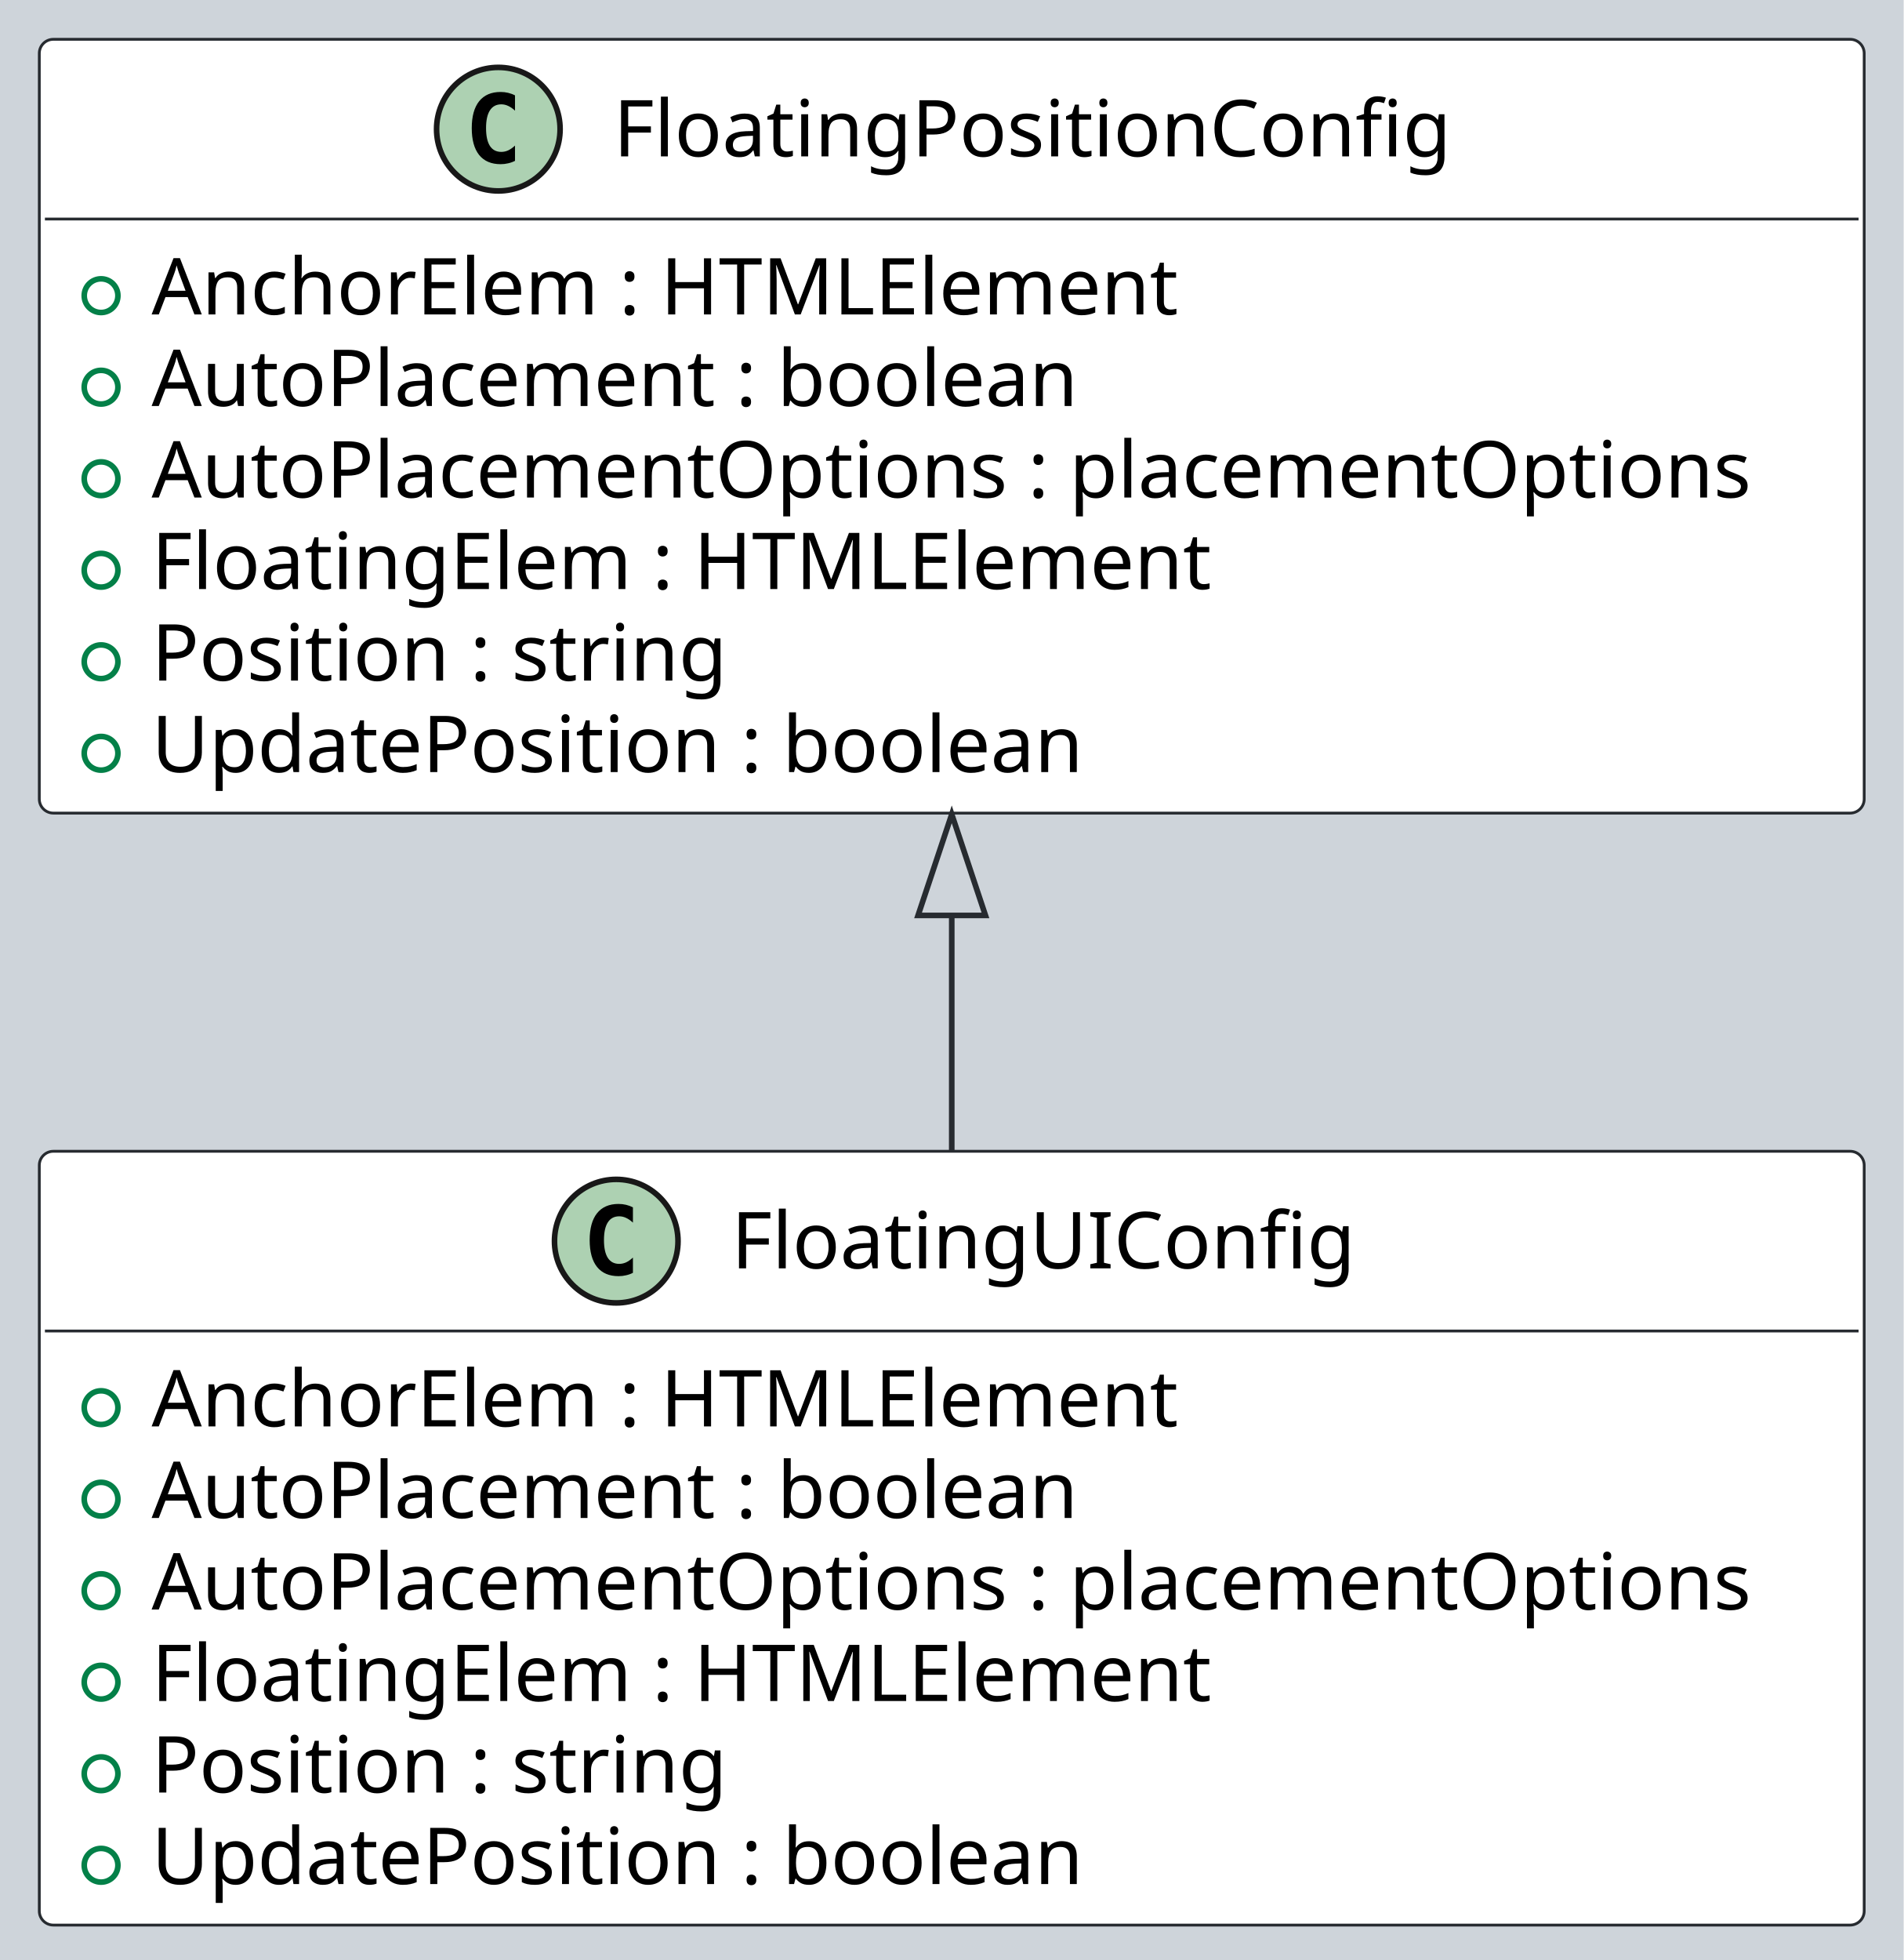
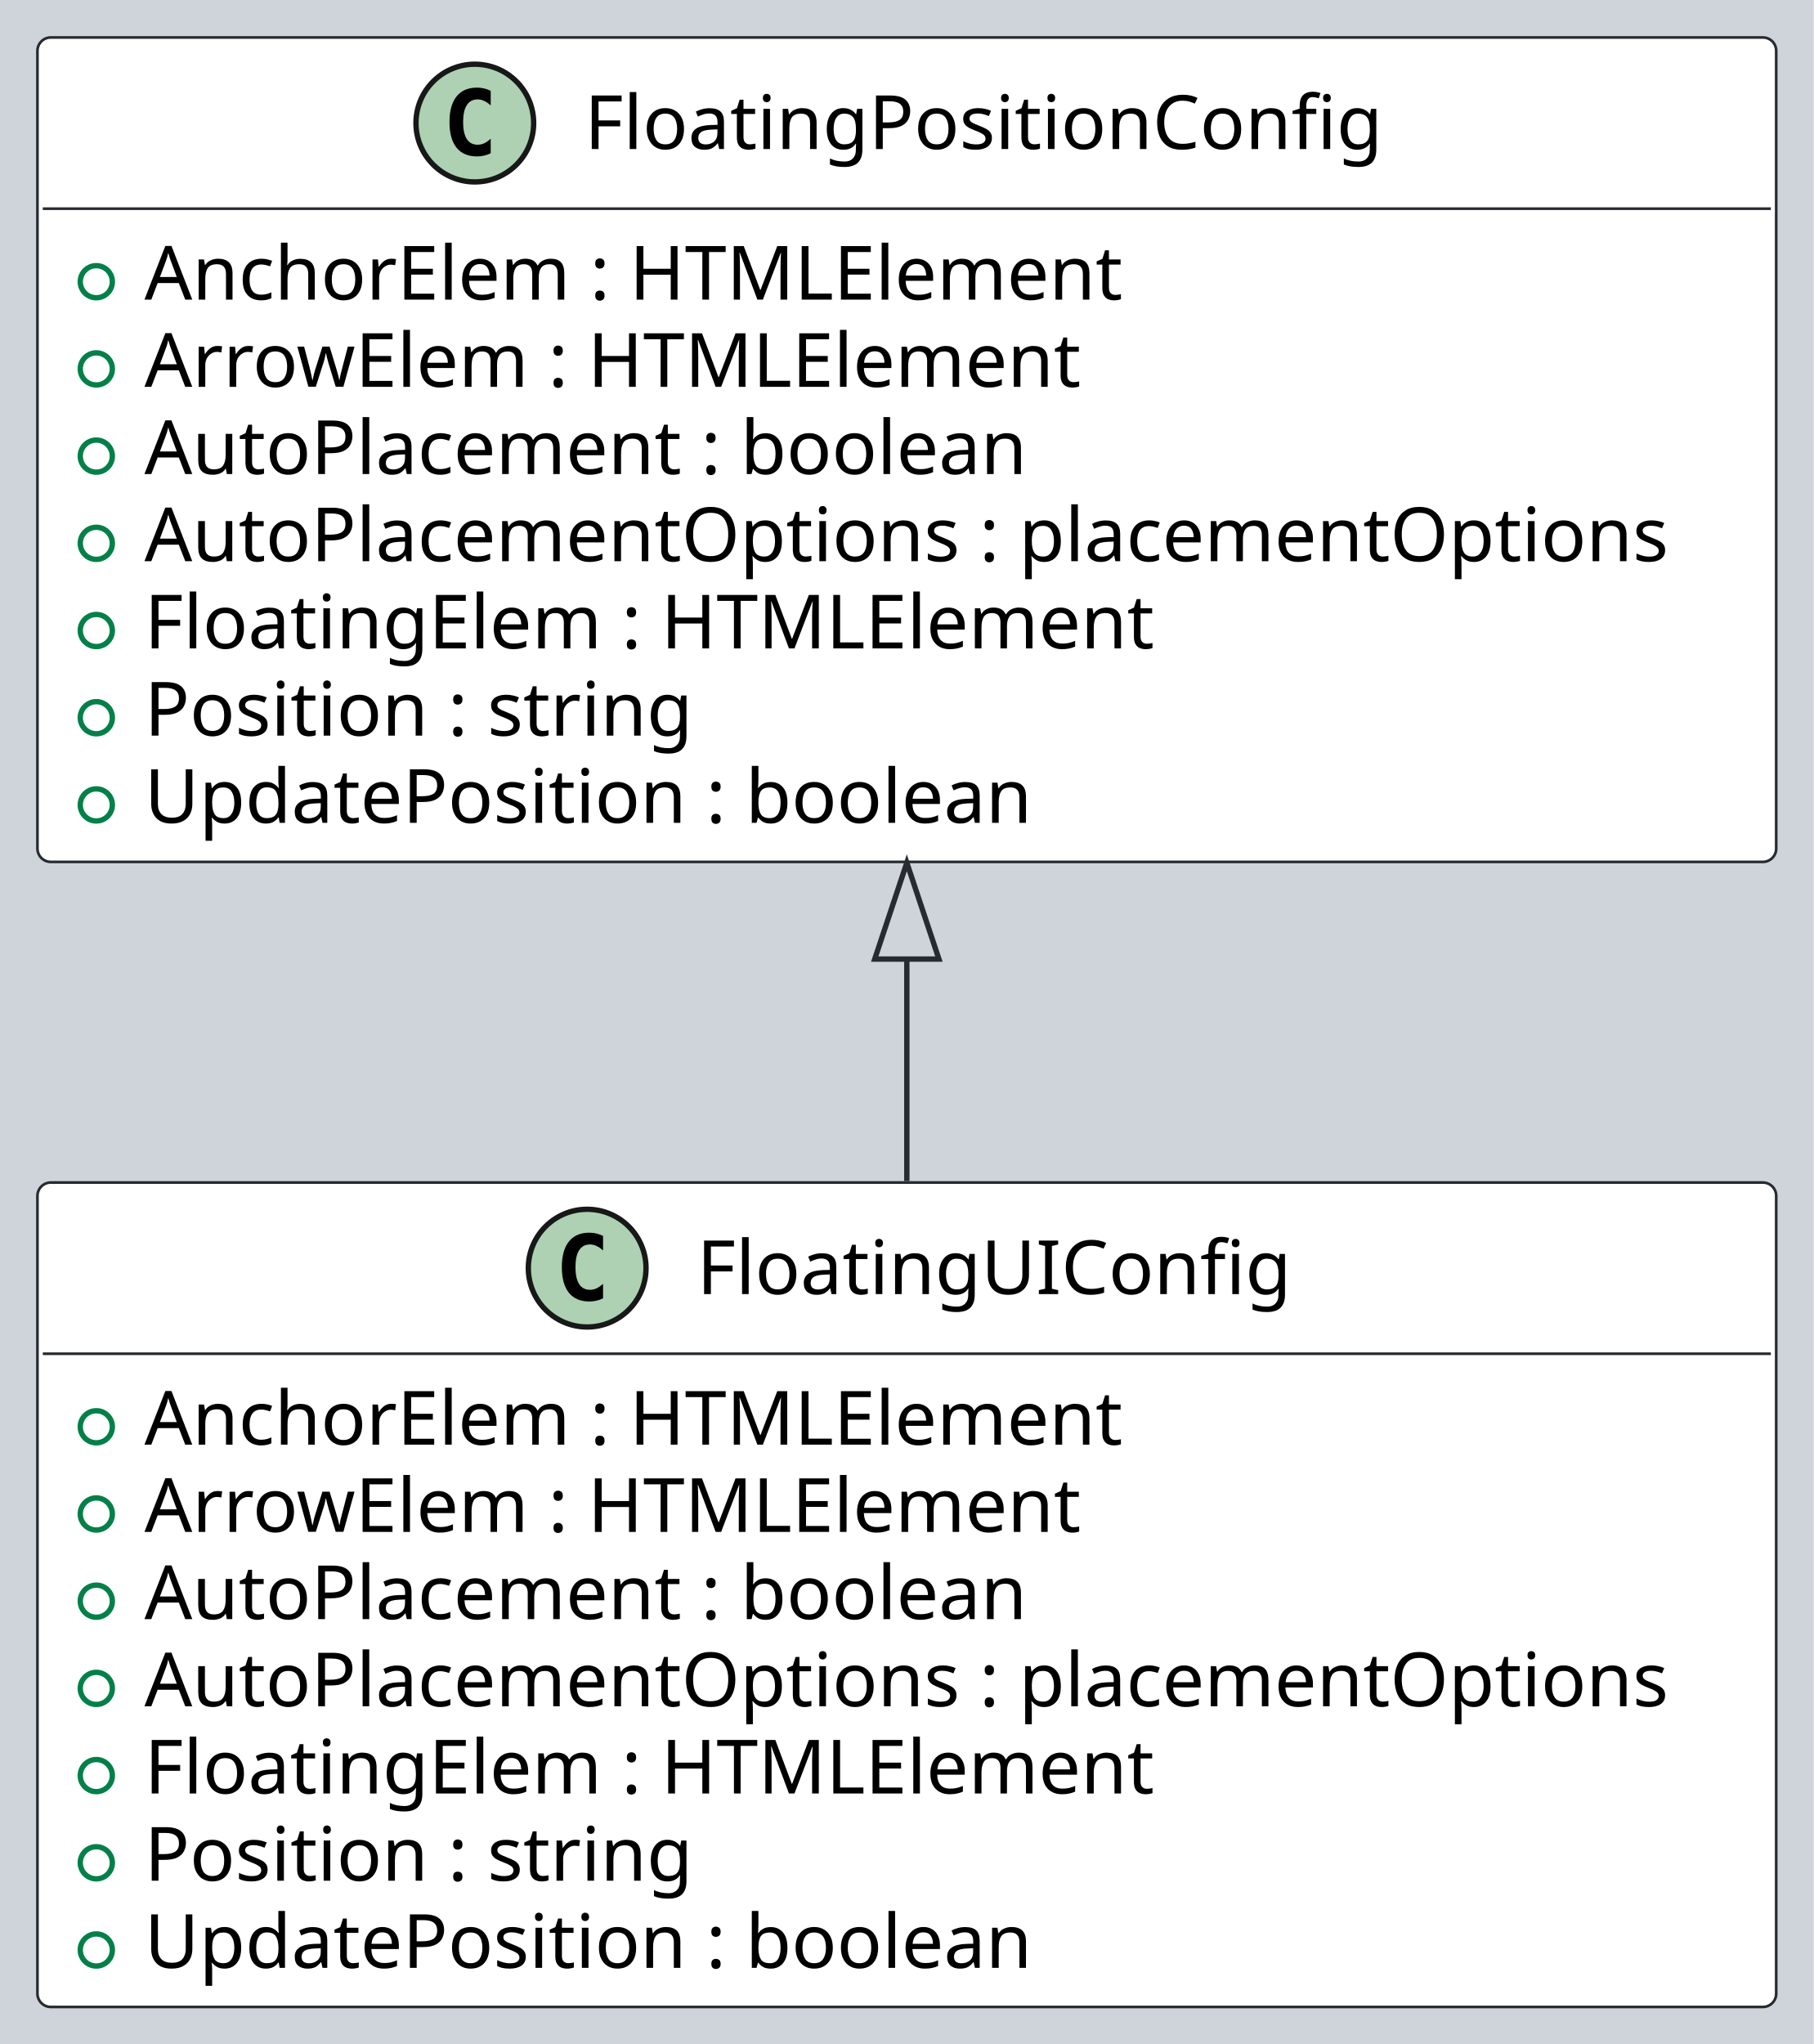
- <svg xmlns="http://www.w3.org/2000/svg" contentStyleType="text/css" height="349px" preserveAspectRatio="none" style="width:339px;height:349px;background:#CED4DA;" version="1.1" viewBox="0 0 339 349" width="339px" zoomAndPan="magnify">
+ <svg xmlns="http://www.w3.org/2000/svg" contentStyleType="text/css" height="382px" preserveAspectRatio="none" style="width:339px;height:382px;background:#CED4DA;" version="1.1" viewBox="0 0 339 382" width="339px" zoomAndPan="magnify">
  <defs />
  <g>
-     <rect fill="#CED4DA" height="349" style="stroke:none;stroke-width:1.0;" width="339" x="0" y="0" />
+     <rect fill="#CED4DA" height="382" style="stroke:none;stroke-width:1.0;" width="339" x="0" y="0" />
    <g id="elem_FloatingPositionConfig">
-       <rect codeLine="7" fill="#FFFFFF" height="137.781" id="FloatingPositionConfig" rx="2.5" ry="2.5" style="stroke:#272B30;stroke-width:0.5;" width="325" x="7" y="7" />
+       <rect codeLine="7" fill="#FFFFFF" height="154.078" id="FloatingPositionConfig" rx="2.5" ry="2.5" style="stroke:#272B30;stroke-width:0.5;" width="325" x="7" y="7" />
      <ellipse cx="88.75" cy="23" fill="#ADD1B2" rx="11" ry="11" style="stroke:#181818;stroke-width:1.0;" />
      <path d="M91.719,28.641 Q91.141,28.938 90.5,29.078 Q89.859,29.234 89.156,29.234 Q86.656,29.234 85.328,27.594 Q84.016,25.938 84.016,22.812 Q84.016,19.688 85.328,18.031 Q86.656,16.375 89.156,16.375 Q89.859,16.375 90.5,16.531 Q91.156,16.688 91.719,16.984 L91.719,19.703 Q91.094,19.125 90.5,18.859 Q89.906,18.578 89.281,18.578 Q87.938,18.578 87.25,19.656 Q86.562,20.719 86.562,22.812 Q86.562,24.906 87.25,25.984 Q87.938,27.047 89.281,27.047 Q89.906,27.047 90.5,26.781 Q91.094,26.5 91.719,25.922 L91.719,28.641 Z " fill="#000000" />
      <text fill="#000000" font-family="sans-serif" font-size="14" lengthAdjust="spacing" textLength="153" x="109.25" y="27.847">FloatingPositionConfig</text>
      <line style="stroke:#272B30;stroke-width:0.5;" x1="8" x2="331" y1="39" y2="39" />
      <ellipse cx="18" cy="52.648" fill="none" rx="3" ry="3" style="stroke:#038048;stroke-width:1.0;" />
      <text fill="#000000" font-family="sans-serif" font-size="14" lengthAdjust="spacing" textLength="191" x="27" y="55.995">AnchorElem : HTMLElement</text>
      <ellipse cx="18" cy="68.945" fill="none" rx="3" ry="3" style="stroke:#038048;stroke-width:1.0;" />
-       <text fill="#000000" font-family="sans-serif" font-size="14" lengthAdjust="spacing" textLength="174" x="27" y="72.292">AutoPlacement : boolean</text>
+       <text fill="#000000" font-family="sans-serif" font-size="14" lengthAdjust="spacing" textLength="181" x="27" y="72.292">ArrowElem : HTMLElement</text>
      <ellipse cx="18" cy="85.242" fill="none" rx="3" ry="3" style="stroke:#038048;stroke-width:1.0;" />
-       <text fill="#000000" font-family="sans-serif" font-size="14" lengthAdjust="spacing" textLength="299" x="27" y="88.589">AutoPlacementOptions : placementOptions</text>
+       <text fill="#000000" font-family="sans-serif" font-size="14" lengthAdjust="spacing" textLength="174" x="27" y="88.589">AutoPlacement : boolean</text>
      <ellipse cx="18" cy="101.539" fill="none" rx="3" ry="3" style="stroke:#038048;stroke-width:1.0;" />
-       <text fill="#000000" font-family="sans-serif" font-size="14" lengthAdjust="spacing" textLength="196" x="27" y="104.886">FloatingElem : HTMLElement</text>
+       <text fill="#000000" font-family="sans-serif" font-size="14" lengthAdjust="spacing" textLength="299" x="27" y="104.886">AutoPlacementOptions : placementOptions</text>
      <ellipse cx="18" cy="117.836" fill="none" rx="3" ry="3" style="stroke:#038048;stroke-width:1.0;" />
-       <text fill="#000000" font-family="sans-serif" font-size="14" lengthAdjust="spacing" textLength="107" x="27" y="121.183">Position : string</text>
+       <text fill="#000000" font-family="sans-serif" font-size="14" lengthAdjust="spacing" textLength="196" x="27" y="121.183">FloatingElem : HTMLElement</text>
      <ellipse cx="18" cy="134.133" fill="none" rx="3" ry="3" style="stroke:#038048;stroke-width:1.0;" />
-       <text fill="#000000" font-family="sans-serif" font-size="14" lengthAdjust="spacing" textLength="174" x="27" y="137.48">UpdatePosition : boolean</text>
+       <text fill="#000000" font-family="sans-serif" font-size="14" lengthAdjust="spacing" textLength="107" x="27" y="137.48">Position : string</text>
+       <ellipse cx="18" cy="150.43" fill="none" rx="3" ry="3" style="stroke:#038048;stroke-width:1.0;" />
+       <text fill="#000000" font-family="sans-serif" font-size="14" lengthAdjust="spacing" textLength="174" x="27" y="153.776">UpdatePosition : boolean</text>
    </g>
    <g id="elem_FloatingUIConfig">
-       <rect codeLine="15" fill="#FFFFFF" height="137.781" id="FloatingUIConfig" rx="2.5" ry="2.5" style="stroke:#272B30;stroke-width:0.5;" width="325" x="7" y="205" />
-       <ellipse cx="109.75" cy="221" fill="#ADD1B2" rx="11" ry="11" style="stroke:#181818;stroke-width:1.0;" />
-       <path d="M112.719,226.641 Q112.141,226.938 111.5,227.078 Q110.859,227.234 110.156,227.234 Q107.656,227.234 106.328,225.594 Q105.016,223.938 105.016,220.812 Q105.016,217.688 106.328,216.031 Q107.656,214.375 110.156,214.375 Q110.859,214.375 111.5,214.531 Q112.156,214.688 112.719,214.984 L112.719,217.703 Q112.094,217.125 111.5,216.859 Q110.906,216.578 110.281,216.578 Q108.938,216.578 108.25,217.656 Q107.562,218.719 107.562,220.812 Q107.562,222.906 108.25,223.984 Q108.938,225.047 110.281,225.047 Q110.906,225.047 111.5,224.781 Q112.094,224.5 112.719,223.922 L112.719,226.641 Z " fill="#000000" />
-       <text fill="#000000" font-family="sans-serif" font-size="14" lengthAdjust="spacing" textLength="111" x="130.25" y="225.847">FloatingUIConfig</text>
-       <line style="stroke:#272B30;stroke-width:0.5;" x1="8" x2="331" y1="237" y2="237" />
-       <ellipse cx="18" cy="250.648" fill="none" rx="3" ry="3" style="stroke:#038048;stroke-width:1.0;" />
-       <text fill="#000000" font-family="sans-serif" font-size="14" lengthAdjust="spacing" textLength="191" x="27" y="253.995">AnchorElem : HTMLElement</text>
-       <ellipse cx="18" cy="266.945" fill="none" rx="3" ry="3" style="stroke:#038048;stroke-width:1.0;" />
-       <text fill="#000000" font-family="sans-serif" font-size="14" lengthAdjust="spacing" textLength="174" x="27" y="270.292">AutoPlacement : boolean</text>
-       <ellipse cx="18" cy="283.242" fill="none" rx="3" ry="3" style="stroke:#038048;stroke-width:1.0;" />
-       <text fill="#000000" font-family="sans-serif" font-size="14" lengthAdjust="spacing" textLength="299" x="27" y="286.589">AutoPlacementOptions : placementOptions</text>
-       <ellipse cx="18" cy="299.539" fill="none" rx="3" ry="3" style="stroke:#038048;stroke-width:1.0;" />
-       <text fill="#000000" font-family="sans-serif" font-size="14" lengthAdjust="spacing" textLength="196" x="27" y="302.886">FloatingElem : HTMLElement</text>
-       <ellipse cx="18" cy="315.836" fill="none" rx="3" ry="3" style="stroke:#038048;stroke-width:1.0;" />
-       <text fill="#000000" font-family="sans-serif" font-size="14" lengthAdjust="spacing" textLength="107" x="27" y="319.183">Position : string</text>
-       <ellipse cx="18" cy="332.133" fill="none" rx="3" ry="3" style="stroke:#038048;stroke-width:1.0;" />
-       <text fill="#000000" font-family="sans-serif" font-size="14" lengthAdjust="spacing" textLength="174" x="27" y="335.479">UpdatePosition : boolean</text>
+       <rect codeLine="16" fill="#FFFFFF" height="154.078" id="FloatingUIConfig" rx="2.5" ry="2.5" style="stroke:#272B30;stroke-width:0.5;" width="325" x="7" y="221" />
+       <ellipse cx="109.75" cy="237" fill="#ADD1B2" rx="11" ry="11" style="stroke:#181818;stroke-width:1.0;" />
+       <path d="M112.719,242.641 Q112.141,242.938 111.5,243.078 Q110.859,243.234 110.156,243.234 Q107.656,243.234 106.328,241.594 Q105.016,239.938 105.016,236.812 Q105.016,233.688 106.328,232.031 Q107.656,230.375 110.156,230.375 Q110.859,230.375 111.5,230.531 Q112.156,230.688 112.719,230.984 L112.719,233.703 Q112.094,233.125 111.5,232.859 Q110.906,232.578 110.281,232.578 Q108.938,232.578 108.25,233.656 Q107.562,234.719 107.562,236.812 Q107.562,238.906 108.25,239.984 Q108.938,241.047 110.281,241.047 Q110.906,241.047 111.5,240.781 Q112.094,240.5 112.719,239.922 L112.719,242.641 Z " fill="#000000" />
+       <text fill="#000000" font-family="sans-serif" font-size="14" lengthAdjust="spacing" textLength="111" x="130.25" y="241.847">FloatingUIConfig</text>
+       <line style="stroke:#272B30;stroke-width:0.5;" x1="8" x2="331" y1="253" y2="253" />
+       <ellipse cx="18" cy="266.648" fill="none" rx="3" ry="3" style="stroke:#038048;stroke-width:1.0;" />
+       <text fill="#000000" font-family="sans-serif" font-size="14" lengthAdjust="spacing" textLength="191" x="27" y="269.995">AnchorElem : HTMLElement</text>
+       <ellipse cx="18" cy="282.945" fill="none" rx="3" ry="3" style="stroke:#038048;stroke-width:1.0;" />
+       <text fill="#000000" font-family="sans-serif" font-size="14" lengthAdjust="spacing" textLength="181" x="27" y="286.292">ArrowElem : HTMLElement</text>
+       <ellipse cx="18" cy="299.242" fill="none" rx="3" ry="3" style="stroke:#038048;stroke-width:1.0;" />
+       <text fill="#000000" font-family="sans-serif" font-size="14" lengthAdjust="spacing" textLength="174" x="27" y="302.589">AutoPlacement : boolean</text>
+       <ellipse cx="18" cy="315.539" fill="none" rx="3" ry="3" style="stroke:#038048;stroke-width:1.0;" />
+       <text fill="#000000" font-family="sans-serif" font-size="14" lengthAdjust="spacing" textLength="299" x="27" y="318.886">AutoPlacementOptions : placementOptions</text>
+       <ellipse cx="18" cy="331.836" fill="none" rx="3" ry="3" style="stroke:#038048;stroke-width:1.0;" />
+       <text fill="#000000" font-family="sans-serif" font-size="14" lengthAdjust="spacing" textLength="196" x="27" y="335.183">FloatingElem : HTMLElement</text>
+       <ellipse cx="18" cy="348.133" fill="none" rx="3" ry="3" style="stroke:#038048;stroke-width:1.0;" />
+       <text fill="#000000" font-family="sans-serif" font-size="14" lengthAdjust="spacing" textLength="107" x="27" y="351.479">Position : string</text>
+       <ellipse cx="18" cy="364.43" fill="none" rx="3" ry="3" style="stroke:#038048;stroke-width:1.0;" />
+       <text fill="#000000" font-family="sans-serif" font-size="14" lengthAdjust="spacing" textLength="174" x="27" y="367.776">UpdatePosition : boolean</text>
    </g>
    <g id="link_FloatingPositionConfig_FloatingUIConfig">
-       <path codeLine="23" d="M169.5,163 C169.5,182.35 169.5,185.43 169.5,204.79 " fill="none" id="FloatingPositionConfig-backto-FloatingUIConfig" style="stroke:#272B30;stroke-width:1.0;" />
-       <polygon fill="none" points="169.5,145,163.5,163,175.5,163,169.5,145" style="stroke:#272B30;stroke-width:1.0;" />
+       <path codeLine="25" d="M169.5,179.24 C169.5,198.59 169.5,201.38 169.5,220.73 " fill="none" id="FloatingPositionConfig-backto-FloatingUIConfig" style="stroke:#272B30;stroke-width:1.0;" />
+       <polygon fill="none" points="169.5,161.24,163.5,179.24,175.5,179.24,169.5,161.24" style="stroke:#272B30;stroke-width:1.0;" />
    </g>
  </g>
</svg>
